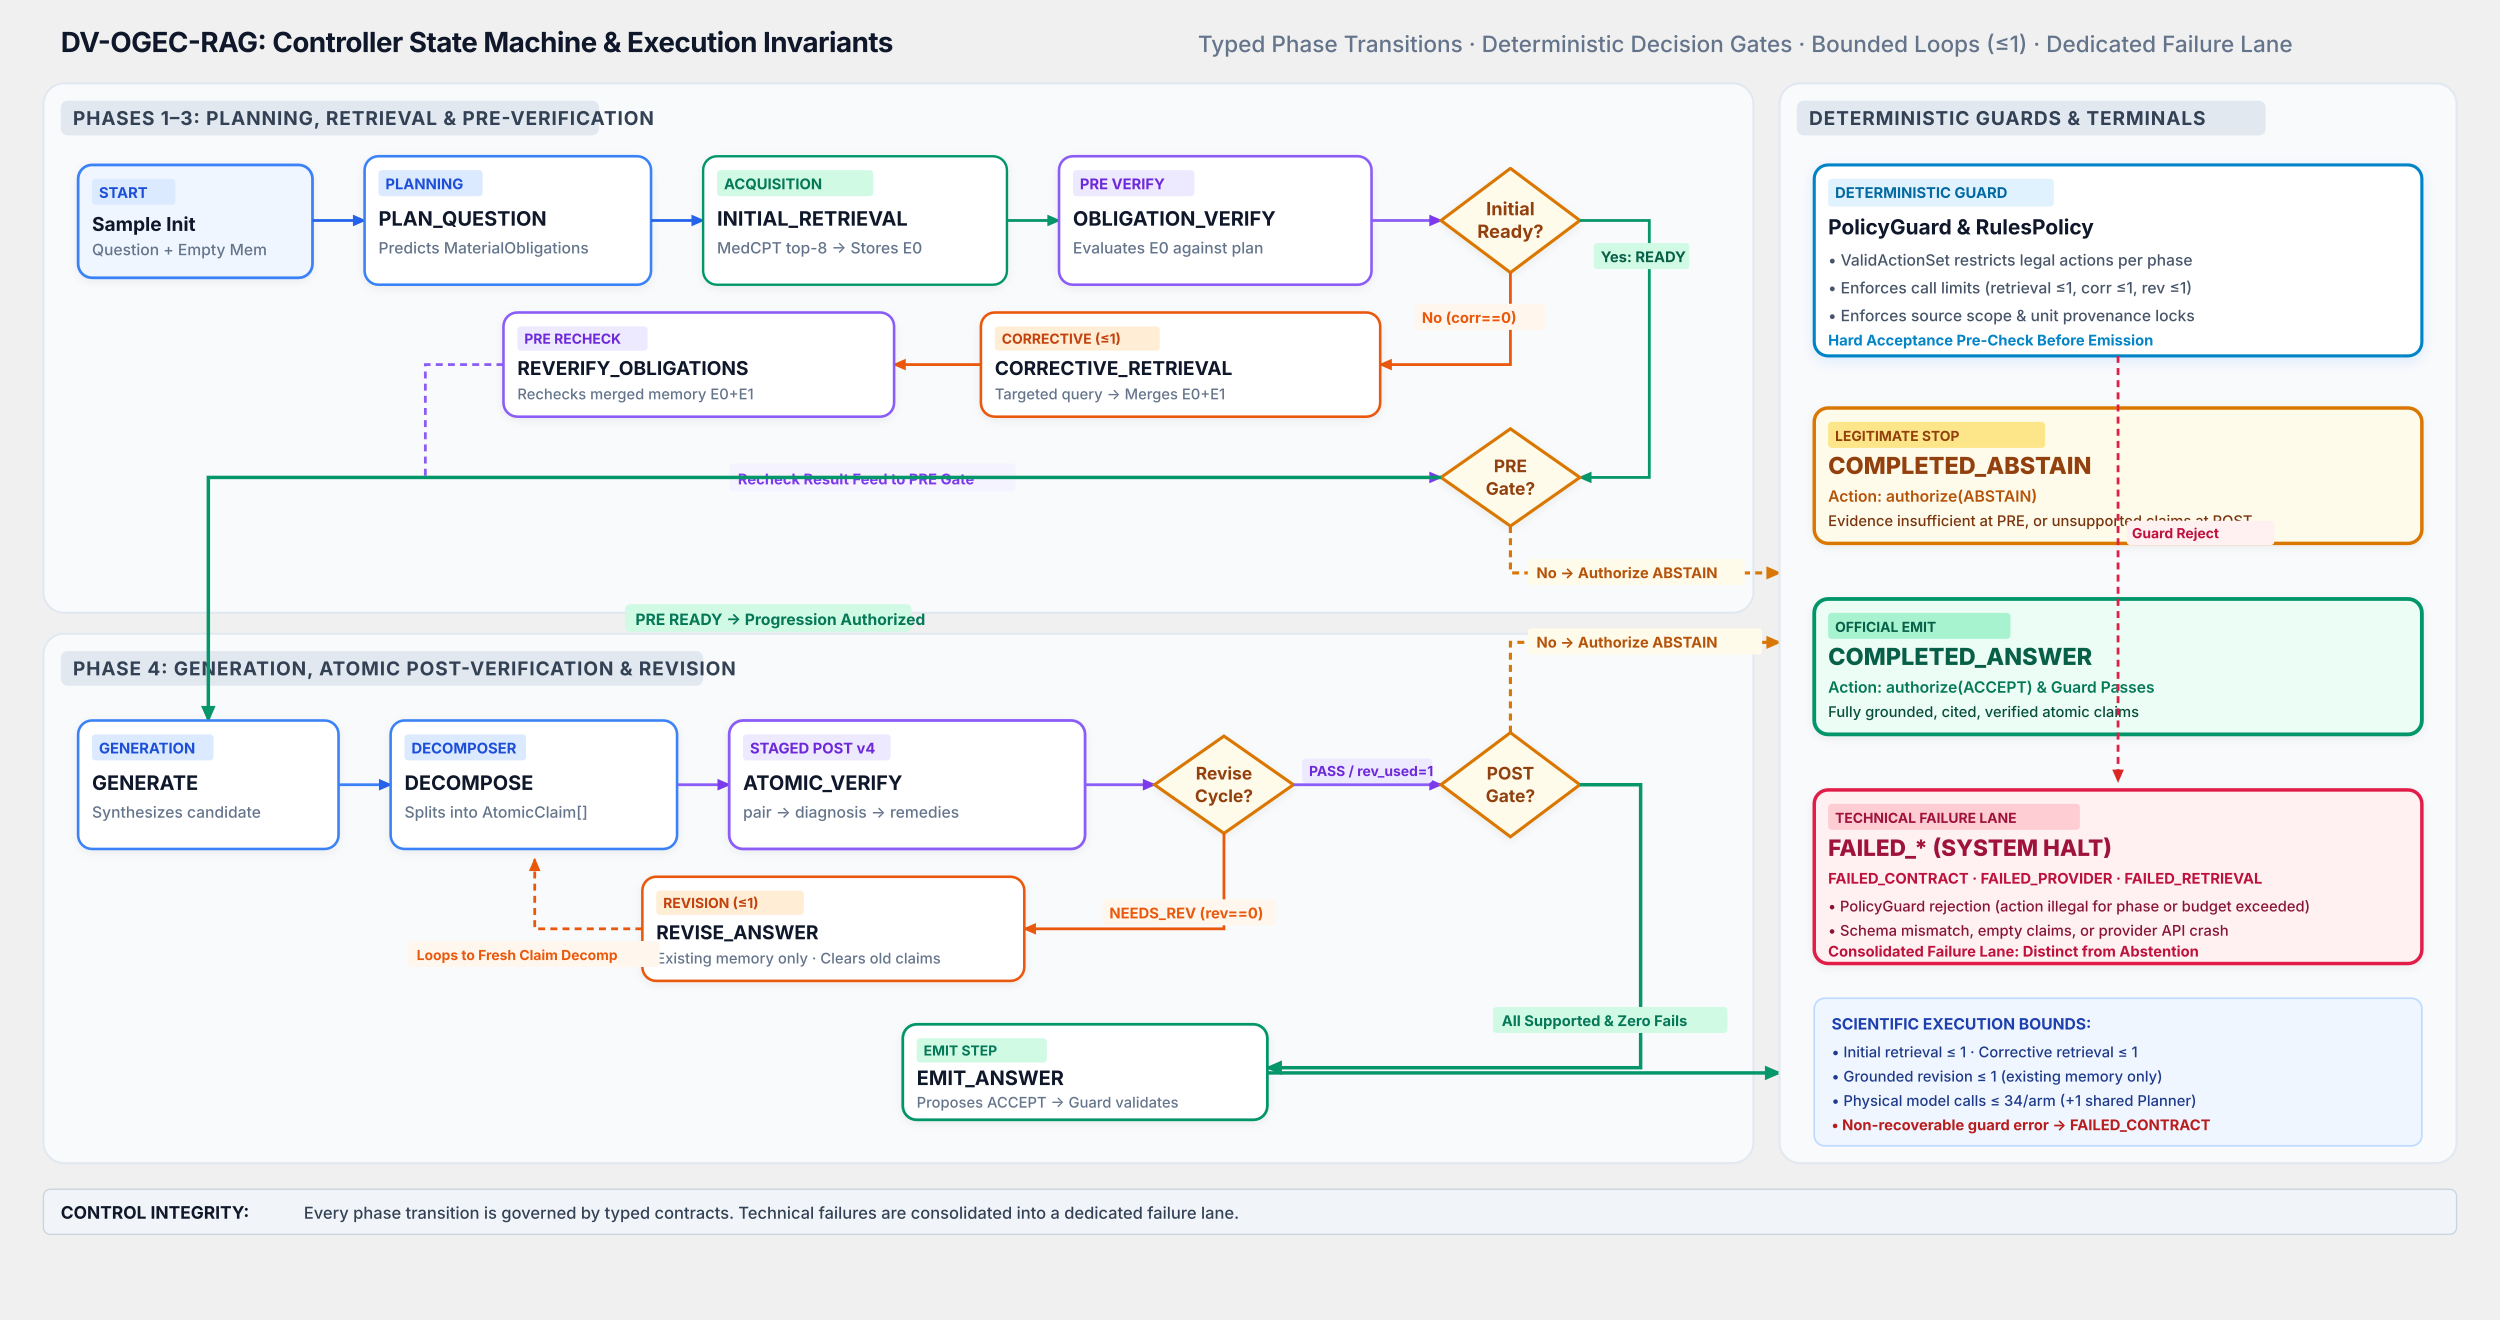
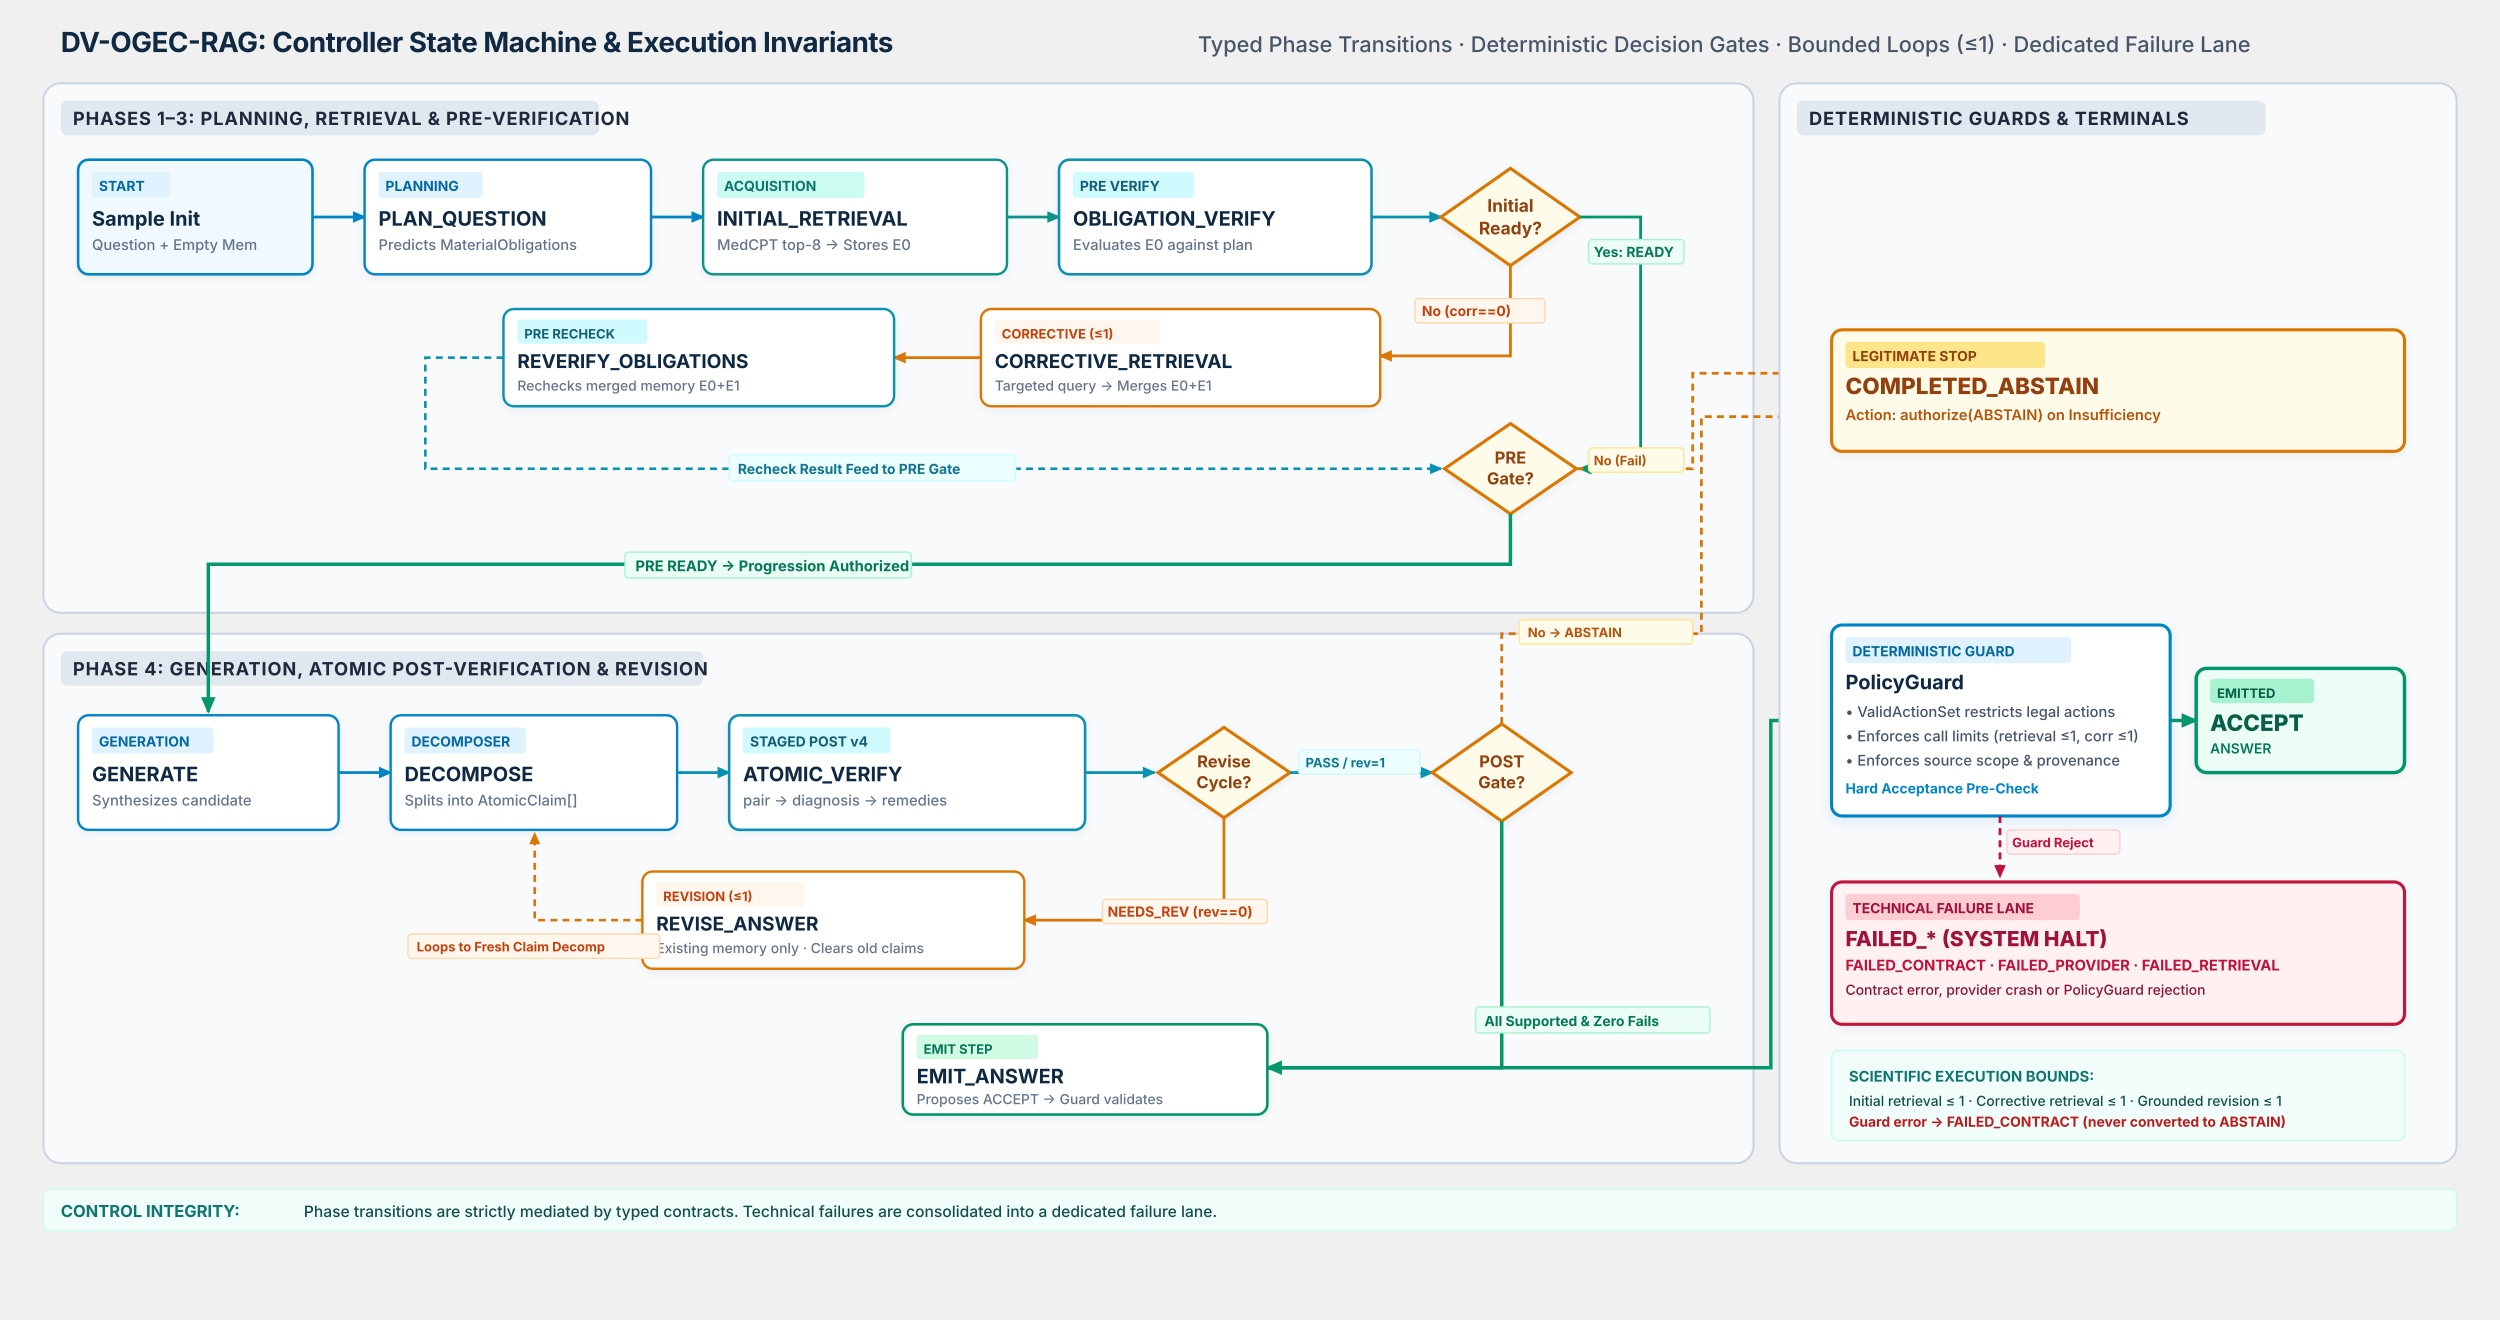
<svg xmlns="http://www.w3.org/2000/svg" viewBox="0 0 1440 760" width="100%" height="100%" style="background:#ffffff; font-family: 'Inter', -apple-system, BlinkMacSystemFont, 'Segoe UI', Roboto, Helvetica, Arial, sans-serif;">
  <defs>
-     <filter id="card-shadow" x="-4%" y="-4%" width="108%" height="112%" filterUnits="userSpaceOnUse">
-       <feDropShadow dx="0" dy="1.5" stdDeviation="2.5" flood-color="#0f172a" flood-opacity="0.06" />
+     <filter id="med-shadow" x="-4%" y="-4%" width="108%" height="112%" filterUnits="userSpaceOnUse">
+       <feDropShadow dx="0" dy="1.5" stdDeviation="2.5" flood-color="#0f2942" flood-opacity="0.06" />
    </filter>
    <filter id="active-shadow" x="-6%" y="-6%" width="112%" height="116%" filterUnits="userSpaceOnUse">
-       <feDropShadow dx="0" dy="2.5" stdDeviation="3.5" flood-color="#2563eb" flood-opacity="0.10" />
+       <feDropShadow dx="0" dy="2.5" stdDeviation="3.5" flood-color="#0284c7" flood-opacity="0.12" />
    </filter>
    <marker id="arrow-default" viewBox="0 0 10 10" refX="7" refY="5" markerWidth="6" markerHeight="6" orient="auto-start-reverse">
      <path d="M 0 1.5 L 8 5 L 0 8.5 z" fill="#475569" />
    </marker>
+     <marker id="arrow-teal" viewBox="0 0 10 10" refX="7" refY="5" markerWidth="6" markerHeight="6" orient="auto-start-reverse">
+       <path d="M 0 1.5 L 8 5 L 0 8.5 z" fill="#0d9488" />
+     </marker>
    <marker id="arrow-blue" viewBox="0 0 10 10" refX="7" refY="5" markerWidth="6" markerHeight="6" orient="auto-start-reverse">
-       <path d="M 0 1.5 L 8 5 L 0 8.5 z" fill="#2563eb" />
-     </marker>
-     <marker id="arrow-green" viewBox="0 0 10 10" refX="7" refY="5" markerWidth="6" markerHeight="6" orient="auto-start-reverse">
+       <path d="M 0 1.5 L 8 5 L 0 8.5 z" fill="#0284c7" />
+     </marker>
+     <marker id="arrow-cyan" viewBox="0 0 10 10" refX="7" refY="5" markerWidth="6" markerHeight="6" orient="auto-start-reverse">
+       <path d="M 0 1.5 L 8 5 L 0 8.5 z" fill="#0891b2" />
+     </marker>
+     <marker id="arrow-ochre" viewBox="0 0 10 10" refX="7" refY="5" markerWidth="6" markerHeight="6" orient="auto-start-reverse">
+       <path d="M 0 1.5 L 8 5 L 0 8.5 z" fill="#d97706" />
+     </marker>
+     <marker id="arrow-sage" viewBox="0 0 10 10" refX="7" refY="5" markerWidth="6" markerHeight="6" orient="auto-start-reverse">
      <path d="M 0 1.5 L 8 5 L 0 8.5 z" fill="#059669" />
    </marker>
-     <marker id="arrow-purple" viewBox="0 0 10 10" refX="7" refY="5" markerWidth="6" markerHeight="6" orient="auto-start-reverse">
-       <path d="M 0 1.5 L 8 5 L 0 8.5 z" fill="#7c3aed" />
-     </marker>
-     <marker id="arrow-orange" viewBox="0 0 10 10" refX="7" refY="5" markerWidth="6" markerHeight="6" orient="auto-start-reverse">
-       <path d="M 0 1.5 L 8 5 L 0 8.5 z" fill="#ea580c" />
-     </marker>
-     <marker id="arrow-amber" viewBox="0 0 10 10" refX="7" refY="5" markerWidth="6" markerHeight="6" orient="auto-start-reverse">
-       <path d="M 0 1.5 L 8 5 L 0 8.5 z" fill="#d97706" />
-     </marker>
-     <marker id="arrow-red" viewBox="0 0 10 10" refX="7" refY="5" markerWidth="6" markerHeight="6" orient="auto-start-reverse">
-       <path d="M 0 1.5 L 8 5 L 0 8.5 z" fill="#dc2626" />
+     <marker id="arrow-crimson" viewBox="0 0 10 10" refX="7" refY="5" markerWidth="6" markerHeight="6" orient="auto-start-reverse">
+       <path d="M 0 1.5 L 8 5 L 0 8.5 z" fill="#be123c" />
    </marker>
  </defs>
-   <text x="35" y="30" font-size="16" font-weight="700" fill="#0f172a" letter-spacing="-0.3">DV-OGEC-RAG: Controller State Machine &amp; Execution Invariants</text>
-   <text x="690" y="30" font-size="13" font-weight="500" fill="#64748b">Typed Phase Transitions · Deterministic Decision Gates · Bounded Loops (≤1) · Dedicated Failure Lane</text>
-   <rect x="25" y="48" width="985" height="305" rx="12" fill="#f8fafc" stroke="#e2e8f0" stroke-width="1.2" />
+   <text x="35" y="30" font-size="16" font-weight="700" fill="#0f2942" letter-spacing="-0.3">DV-OGEC-RAG: Controller State Machine &amp; Execution Invariants</text>
+   <text x="690" y="30" font-size="12.5" font-weight="500" fill="#475569">Typed Phase Transitions · Deterministic Decision Gates · Bounded Loops (≤1) · Dedicated Failure Lane</text>
+   <rect x="25" y="48" width="985" height="305" rx="10" fill="#f8fafc" stroke="#cbd5e1" stroke-width="1.2" />
  <rect x="35" y="58" width="310" height="20" rx="4" fill="#e2e8f0" />
-   <text x="42" y="72" font-size="11" font-weight="700" fill="#334155" letter-spacing="0.5">PHASES 1–3: PLANNING, RETRIEVAL &amp; PRE-VERIFICATION</text>
-   <g transform="translate(45, 95)">
-     <rect width="135" height="65" rx="8" fill="#eff6ff" stroke="#3b82f6" stroke-width="1.6" filter="url(#card-shadow)" />
-     <rect x="8" y="8" width="48" height="15" rx="2" fill="#dbeafe" />
-     <text x="12" y="19" font-size="8.5" font-weight="700" fill="#1d4ed8">START</text>
-     <text x="8" y="38" font-size="11" font-weight="700" fill="#0f172a">Sample Init</text>
-     <text x="8" y="52" font-size="9" font-weight="500" fill="#64748b">Question + Empty Mem</text>
-   </g>
-   <path d="M 180 127 L 210 127" fill="none" stroke="#2563eb" stroke-width="1.6" marker-end="url(#arrow-blue)" />
-   <g transform="translate(210, 90)">
-     <rect width="165" height="74" rx="8" fill="#ffffff" stroke="#3b82f6" stroke-width="1.5" filter="url(#card-shadow)" />
-     <rect x="8" y="8" width="60" height="15" rx="2" fill="#dbeafe" />
-     <text x="12" y="19" font-size="8.5" font-weight="700" fill="#1d4ed8">PLANNING</text>
-     <text x="8" y="40" font-size="11.5" font-weight="700" fill="#0f172a">PLAN_QUESTION</text>
-     <text x="8" y="56" font-size="9" font-weight="500" fill="#64748b">Predicts MaterialObligations</text>
-   </g>
-   <path d="M 375 127 L 405 127" fill="none" stroke="#2563eb" stroke-width="1.6" marker-end="url(#arrow-blue)" />
-   <g transform="translate(405, 90)">
-     <rect width="175" height="74" rx="8" fill="#ffffff" stroke="#059669" stroke-width="1.4" filter="url(#card-shadow)" />
-     <rect x="8" y="8" width="90" height="15" rx="2" fill="#d1fae5" />
-     <text x="12" y="19" font-size="8.5" font-weight="700" fill="#047857">ACQUISITION</text>
-     <text x="8" y="40" font-size="11.5" font-weight="700" fill="#0f172a">INITIAL_RETRIEVAL</text>
-     <text x="8" y="56" font-size="9" font-weight="500" fill="#64748b">MedCPT top-8 → Stores E0</text>
-   </g>
-   <path d="M 580 127 L 610 127" fill="none" stroke="#059669" stroke-width="1.6" marker-end="url(#arrow-green)" />
-   <g transform="translate(610, 90)">
-     <rect width="180" height="74" rx="8" fill="#ffffff" stroke="#8b5cf6" stroke-width="1.5" filter="url(#card-shadow)" />
-     <rect x="8" y="8" width="70" height="15" rx="2" fill="#ede9fe" />
-     <text x="12" y="19" font-size="8.5" font-weight="700" fill="#6d28d9">PRE VERIFY</text>
-     <text x="8" y="40" font-size="11.5" font-weight="700" fill="#0f172a">OBLIGATION_VERIFY</text>
-     <text x="8" y="56" font-size="9" font-weight="500" fill="#64748b">Evaluates E0 against plan</text>
-   </g>
-   <path d="M 790 127 L 830 127" fill="none" stroke="#8b5cf6" stroke-width="1.6" marker-end="url(#arrow-purple)" />
-   <g transform="translate(870, 127)">
-     <polygon points="0,-30 40,0 0,30 -40,0" fill="#fffbeb" stroke="#d97706" stroke-width="1.8" filter="url(#card-shadow)" />
-     <text x="0" y="-3" font-size="10.5" font-weight="700" fill="#92400e" text-anchor="middle">Initial</text>
-     <text x="0" y="10" font-size="10.5" font-weight="700" fill="#92400e" text-anchor="middle">Ready?</text>
-   </g>
-   <path d="M 870 157 L 870 210 L 795 210" fill="none" stroke="#ea580c" stroke-width="1.6" marker-end="url(#arrow-orange)" />
-   <rect x="815" y="175" width="75" height="15" rx="2" fill="#fff7ed" />
-   <text x="819" y="186" font-size="8.5" font-weight="700" fill="#ea580c">No (corr==0)</text>
-   <g transform="translate(565, 180)">
-     <rect width="230" height="60" rx="8" fill="#ffffff" stroke="#ea580c" stroke-width="1.5" filter="url(#card-shadow)" />
-     <rect x="8" y="8" width="95" height="14" rx="2" fill="#ffedd5" />
-     <text x="12" y="18" font-size="8" font-weight="700" fill="#c2410c">CORRECTIVE (≤1)</text>
-     <text x="8" y="36" font-size="11" font-weight="700" fill="#0f172a">CORRECTIVE_RETRIEVAL</text>
-     <text x="8" y="50" font-size="8.5" font-weight="500" fill="#64748b">Targeted query → Merges E0+E1</text>
-   </g>
-   <path d="M 565 210 L 515 210" fill="none" stroke="#ea580c" stroke-width="1.6" marker-end="url(#arrow-orange)" />
-   <g transform="translate(290, 180)">
-     <rect width="225" height="60" rx="8" fill="#ffffff" stroke="#8b5cf6" stroke-width="1.5" filter="url(#card-shadow)" />
-     <rect x="8" y="8" width="75" height="14" rx="2" fill="#ede9fe" />
-     <text x="12" y="18" font-size="8" font-weight="700" fill="#6d28d9">PRE RECHECK</text>
-     <text x="8" y="36" font-size="11" font-weight="700" fill="#0f172a">REVERIFY_OBLIGATIONS</text>
-     <text x="8" y="50" font-size="8.5" font-weight="500" fill="#64748b">Rechecks merged memory E0+E1</text>
-   </g>
-   <path d="M 290 210 L 245 210 L 245 275 L 830 275" fill="none" stroke="#8b5cf6" stroke-width="1.6" stroke-dasharray="4,3" marker-end="url(#arrow-purple)" />
-   <rect x="420" y="267" width="165" height="16" rx="2" fill="#f5f3ff" />
-   <text x="425" y="279" font-size="8.5" font-weight="700" fill="#7c3aed">Recheck Result Feed to PRE Gate</text>
-   <path d="M 910 127 L 950 127 L 950 275 L 910 275" fill="none" stroke="#059669" stroke-width="1.6" marker-end="url(#arrow-green)" />
-   <rect x="918" y="140" width="55" height="15" rx="2" fill="#d1fae5" />
-   <text x="922" y="151" font-size="8.5" font-weight="700" fill="#065f46">Yes: READY</text>
-   <g transform="translate(870, 275)">
-     <polygon points="0,-28 40,0 0,28 -40,0" fill="#fffbeb" stroke="#d97706" stroke-width="1.8" filter="url(#card-shadow)" />
-     <text x="0" y="-3" font-size="10" font-weight="700" fill="#92400e" text-anchor="middle">PRE</text>
-     <text x="0" y="10" font-size="10" font-weight="700" fill="#92400e" text-anchor="middle">Gate?</text>
-   </g>
-   <path d="M 870 303 L 870 330 L 1025 330" fill="none" stroke="#d97706" stroke-width="1.8" stroke-dasharray="4,3" marker-end="url(#arrow-amber)" />
-   <rect x="880" y="322" width="125" height="15" rx="2" fill="#fffbeb" />
-   <text x="885" y="333" font-size="8.5" font-weight="700" fill="#b45309">No → Authorize ABSTAIN</text>
-   <rect x="25" y="365" width="985" height="305" rx="12" fill="#f8fafc" stroke="#e2e8f0" stroke-width="1.2" />
+   <text x="42" y="72" font-size="10.5" font-weight="700" fill="#1e293b" letter-spacing="0.5">PHASES 1–3: PLANNING, RETRIEVAL &amp; PRE-VERIFICATION</text>
+   <g transform="translate(45, 92)">
+     <rect width="135" height="66" rx="6" fill="#f0f9ff" stroke="#0284c7" stroke-width="1.5" filter="url(#med-shadow)" />
+     <rect x="8" y="7" width="45" height="15" rx="2" fill="#e0f2fe" />
+     <text x="12" y="18" font-size="8" font-weight="700" fill="#0369a1">START</text>
+     <text x="8" y="38" font-size="11.5" font-weight="700" fill="#0f2942">Sample Init</text>
+     <text x="8" y="52" font-size="8.5" font-weight="500" fill="#64748b">Question + Empty Mem</text>
+   </g>
+   <path d="M 180 125 L 210 125" fill="none" stroke="#0284c7" stroke-width="1.6" marker-end="url(#arrow-blue)" />
+   <g transform="translate(210, 92)">
+     <rect width="165" height="66" rx="6" fill="#ffffff" stroke="#0284c7" stroke-width="1.4" filter="url(#med-shadow)" />
+     <rect x="8" y="7" width="60" height="15" rx="2" fill="#e0f2fe" />
+     <text x="12" y="18" font-size="8" font-weight="700" fill="#0369a1">PLANNING</text>
+     <text x="8" y="38" font-size="11.5" font-weight="700" fill="#0f2942">PLAN_QUESTION</text>
+     <text x="8" y="52" font-size="8.5" font-weight="500" fill="#64748b">Predicts MaterialObligations</text>
+   </g>
+   <path d="M 375 125 L 405 125" fill="none" stroke="#0284c7" stroke-width="1.6" marker-end="url(#arrow-blue)" />
+   <g transform="translate(405, 92)">
+     <rect width="175" height="66" rx="6" fill="#ffffff" stroke="#0d9488" stroke-width="1.4" filter="url(#med-shadow)" />
+     <rect x="8" y="7" width="85" height="15" rx="2" fill="#ccfbf1" />
+     <text x="12" y="18" font-size="8" font-weight="700" fill="#0f766e">ACQUISITION</text>
+     <text x="8" y="38" font-size="11.5" font-weight="700" fill="#0f2942">INITIAL_RETRIEVAL</text>
+     <text x="8" y="52" font-size="8.5" font-weight="500" fill="#64748b">MedCPT top-8 → Stores E0</text>
+   </g>
+   <path d="M 580 125 L 610 125" fill="none" stroke="#0d9488" stroke-width="1.6" marker-end="url(#arrow-teal)" />
+   <g transform="translate(610, 92)">
+     <rect width="180" height="66" rx="6" fill="#ffffff" stroke="#0891b2" stroke-width="1.5" filter="url(#med-shadow)" />
+     <rect x="8" y="7" width="70" height="15" rx="2" fill="#cffafe" />
+     <text x="12" y="18" font-size="8" font-weight="700" fill="#155e75">PRE VERIFY</text>
+     <text x="8" y="38" font-size="11.5" font-weight="700" fill="#0f2942">OBLIGATION_VERIFY</text>
+     <text x="8" y="52" font-size="8.5" font-weight="500" fill="#64748b">Evaluates E0 against plan</text>
+   </g>
+   <path d="M 790 125 L 830 125" fill="none" stroke="#0891b2" stroke-width="1.6" marker-end="url(#arrow-cyan)" />
+   <g transform="translate(870, 125)">
+     <polygon points="0,-28 40,0 0,28 -40,0" fill="#fffbeb" stroke="#d97706" stroke-width="1.8" filter="url(#med-shadow)" />
+     <text x="0" y="-3" font-size="10" font-weight="700" fill="#92400e" text-anchor="middle">Initial</text>
+     <text x="0" y="10" font-size="10" font-weight="700" fill="#92400e" text-anchor="middle">Ready?</text>
+   </g>
+   <path d="M 870 153 L 870 205 L 795 205" fill="none" stroke="#d97706" stroke-width="1.6" marker-end="url(#arrow-ochre)" />
+   <rect x="815" y="172" width="75" height="14" rx="2" fill="#fff7ed" stroke="#fed7aa" stroke-width="0.8" />
+   <text x="819" y="182" font-size="8" font-weight="700" fill="#c2410c">No (corr==0)</text>
+   <g transform="translate(565, 178)">
+     <rect width="230" height="56" rx="6" fill="#ffffff" stroke="#d97706" stroke-width="1.4" filter="url(#med-shadow)" />
+     <rect x="8" y="6" width="95" height="14" rx="2" fill="#fff7ed" />
+     <text x="12" y="17" font-size="7.5" font-weight="700" fill="#c2410c">CORRECTIVE (≤1)</text>
+     <text x="8" y="34" font-size="11" font-weight="700" fill="#0f2942">CORRECTIVE_RETRIEVAL</text>
+     <text x="8" y="47" font-size="8" font-weight="500" fill="#64748b">Targeted query → Merges E0+E1</text>
+   </g>
+   <path d="M 565 206 L 515 206" fill="none" stroke="#d97706" stroke-width="1.6" marker-end="url(#arrow-ochre)" />
+   <g transform="translate(290, 178)">
+     <rect width="225" height="56" rx="6" fill="#ffffff" stroke="#0891b2" stroke-width="1.4" filter="url(#med-shadow)" />
+     <rect x="8" y="6" width="75" height="14" rx="2" fill="#cffafe" />
+     <text x="12" y="17" font-size="7.5" font-weight="700" fill="#155e75">PRE RECHECK</text>
+     <text x="8" y="34" font-size="11" font-weight="700" fill="#0f2942">REVERIFY_OBLIGATIONS</text>
+     <text x="8" y="47" font-size="8" font-weight="500" fill="#64748b">Rechecks merged memory E0+E1</text>
+   </g>
+   <path d="M 290 206 L 245 206 L 245 270 L 830 270" fill="none" stroke="#0891b2" stroke-width="1.5" stroke-dasharray="4,3" marker-end="url(#arrow-cyan)" />
+   <rect x="420" y="262" width="165" height="15" rx="2" fill="#ecfeff" stroke="#cffafe" stroke-width="0.8" />
+   <text x="425" y="273" font-size="8" font-weight="700" fill="#0e7490">Recheck Result Feed to PRE Gate</text>
+   <path d="M 910 125 L 945 125 L 945 270 L 910 270" fill="none" stroke="#059669" stroke-width="1.6" marker-end="url(#arrow-sage)" />
+   <rect x="915" y="138" width="55" height="14" rx="2" fill="#ecfdf5" stroke="#a7f3d0" stroke-width="0.8" />
+   <text x="918" y="148" font-size="8" font-weight="700" fill="#047857">Yes: READY</text>
+   <g transform="translate(870, 270)">
+     <polygon points="0,-26 38,0 0,26 -38,0" fill="#fffbeb" stroke="#d97706" stroke-width="1.8" filter="url(#med-shadow)" />
+     <text x="0" y="-3" font-size="9.5" font-weight="700" fill="#92400e" text-anchor="middle">PRE</text>
+     <text x="0" y="9" font-size="9.5" font-weight="700" fill="#92400e" text-anchor="middle">Gate?</text>
+   </g>
+   <path d="M 908 270 L 975 270 L 975 215 L 1055 215" fill="none" stroke="#d97706" stroke-width="1.6" stroke-dasharray="4,3" marker-end="url(#arrow-ochre)" />
+   <rect x="915" y="258" width="55" height="14" rx="2" fill="#fffbeb" stroke="#fde68a" stroke-width="0.8" />
+   <text x="918" y="268" font-size="7.5" font-weight="700" fill="#b45309">No (Fail)</text>
+   <rect x="25" y="365" width="985" height="305" rx="10" fill="#f8fafc" stroke="#cbd5e1" stroke-width="1.2" />
  <rect x="35" y="375" width="370" height="20" rx="4" fill="#e2e8f0" />
-   <text x="42" y="389" font-size="11" font-weight="700" fill="#334155" letter-spacing="0.5">PHASE 4: GENERATION, ATOMIC POST-VERIFICATION &amp; REVISION</text>
-   <path d="M 830 275 L 120 275 L 120 415" fill="none" stroke="#059669" stroke-width="2" marker-end="url(#arrow-green)" />
-   <rect x="360" y="348" width="165" height="16" rx="3" fill="#d1fae5" />
-   <text x="366" y="360" font-size="9" font-weight="700" fill="#047857">PRE READY → Progression Authorized</text>
-   <g transform="translate(45, 415)">
-     <rect width="150" height="74" rx="8" fill="#ffffff" stroke="#3b82f6" stroke-width="1.5" filter="url(#card-shadow)" />
-     <rect x="8" y="8" width="70" height="15" rx="2" fill="#dbeafe" />
-     <text x="12" y="19" font-size="8.5" font-weight="700" fill="#1d4ed8">GENERATION</text>
-     <text x="8" y="40" font-size="11.5" font-weight="700" fill="#0f172a">GENERATE</text>
-     <text x="8" y="56" font-size="9" font-weight="500" fill="#64748b">Synthesizes candidate</text>
-   </g>
-   <path d="M 195 452 L 225 452" fill="none" stroke="#3b82f6" stroke-width="1.6" marker-end="url(#arrow-blue)" />
-   <g transform="translate(225, 415)">
-     <rect width="165" height="74" rx="8" fill="#ffffff" stroke="#3b82f6" stroke-width="1.5" filter="url(#card-shadow)" />
-     <rect x="8" y="8" width="70" height="15" rx="2" fill="#dbeafe" />
-     <text x="12" y="19" font-size="8.5" font-weight="700" fill="#1d4ed8">DECOMPOSER</text>
-     <text x="8" y="40" font-size="11.5" font-weight="700" fill="#0f172a">DECOMPOSE</text>
-     <text x="8" y="56" font-size="9" font-weight="500" fill="#64748b">Splits into AtomicClaim[]</text>
-   </g>
-   <path d="M 390 452 L 420 452" fill="none" stroke="#8b5cf6" stroke-width="1.6" marker-end="url(#arrow-purple)" />
-   <g transform="translate(420, 415)">
-     <rect width="205" height="74" rx="8" fill="#ffffff" stroke="#8b5cf6" stroke-width="1.6" filter="url(#card-shadow)" />
-     <rect x="8" y="8" width="85" height="15" rx="2" fill="#ede9fe" />
-     <text x="12" y="19" font-size="8.5" font-weight="700" fill="#6d28d9">STAGED POST v4</text>
-     <text x="8" y="40" font-size="11.5" font-weight="700" fill="#0f172a">ATOMIC_VERIFY</text>
-     <text x="8" y="56" font-size="9" font-weight="500" fill="#64748b">pair → diagnosis → remedies</text>
-   </g>
-   <path d="M 625 452 L 665 452" fill="none" stroke="#8b5cf6" stroke-width="1.6" marker-end="url(#arrow-purple)" />
-   <g transform="translate(705, 452)">
-     <polygon points="0,-28 40,0 0,28 -40,0" fill="#fffbeb" stroke="#d97706" stroke-width="1.8" filter="url(#card-shadow)" />
-     <text x="0" y="-3" font-size="10" font-weight="700" fill="#92400e" text-anchor="middle">Revise</text>
-     <text x="0" y="10" font-size="10" font-weight="700" fill="#92400e" text-anchor="middle">Cycle?</text>
-   </g>
-   <path d="M 705 480 L 705 535 L 590 535" fill="none" stroke="#ea580c" stroke-width="1.6" marker-end="url(#arrow-orange)" />
-   <rect x="635" y="518" width="100" height="15" rx="2" fill="#fff7ed" />
-   <text x="639" y="529" font-size="8.5" font-weight="700" fill="#ea580c">NEEDS_REV (rev==0)</text>
-   <g transform="translate(370, 505)">
-     <rect width="220" height="60" rx="8" fill="#ffffff" stroke="#ea580c" stroke-width="1.5" filter="url(#card-shadow)" />
-     <rect x="8" y="8" width="85" height="14" rx="2" fill="#ffedd5" />
-     <text x="12" y="18" font-size="8" font-weight="700" fill="#c2410c">REVISION (≤1)</text>
-     <text x="8" y="36" font-size="11" font-weight="700" fill="#0f172a">REVISE_ANSWER</text>
-     <text x="8" y="50" font-size="8.5" font-weight="500" fill="#64748b">Existing memory only · Clears old claims</text>
-   </g>
-   <path d="M 370 535 L 308 535 L 308 495" fill="none" stroke="#ea580c" stroke-width="1.6" stroke-dasharray="4,3" marker-end="url(#arrow-orange)" />
-   <rect x="235" y="542" width="145" height="15" rx="2" fill="#fff7ed" />
-   <text x="240" y="553" font-size="8" font-weight="700" fill="#ea580c">Loops to Fresh Claim Decomp</text>
-   <path d="M 745 452 L 830 452" fill="none" stroke="#8b5cf6" stroke-width="1.6" marker-end="url(#arrow-purple)" />
-   <rect x="750" y="437" width="75" height="14" rx="2" fill="#ede9fe" />
-   <text x="754" y="447" font-size="8" font-weight="700" fill="#6d28d9">PASS / rev_used=1</text>
-   <g transform="translate(870, 452)">
-     <polygon points="0,-30 40,0 0,30 -40,0" fill="#fffbeb" stroke="#d97706" stroke-width="1.8" filter="url(#card-shadow)" />
-     <text x="0" y="-3" font-size="10" font-weight="700" fill="#92400e" text-anchor="middle">POST</text>
-     <text x="0" y="10" font-size="10" font-weight="700" fill="#92400e" text-anchor="middle">Gate?</text>
-   </g>
-   <path d="M 870 422 L 870 370 L 1025 370" fill="none" stroke="#d97706" stroke-width="1.8" stroke-dasharray="4,3" marker-end="url(#arrow-amber)" />
-   <rect x="880" y="362" width="135" height="15" rx="2" fill="#fffbeb" />
-   <text x="885" y="373" font-size="8.5" font-weight="700" fill="#b45309">No → Authorize ABSTAIN</text>
-   <path d="M 910 452 L 945 452 L 945 615 L 730 615" fill="none" stroke="#059669" stroke-width="2" marker-end="url(#arrow-green)" />
-   <rect x="860" y="580" width="135" height="15" rx="2" fill="#d1fae5" />
-   <text x="865" y="591" font-size="8.5" font-weight="700" fill="#047857">All Supported &amp; Zero Fails</text>
+   <text x="42" y="389" font-size="10.5" font-weight="700" fill="#1e293b" letter-spacing="0.5">PHASE 4: GENERATION, ATOMIC POST-VERIFICATION &amp; REVISION</text>
+   <path d="M 870 296 L 870 325 L 120 325 L 120 410" fill="none" stroke="#059669" stroke-width="2" marker-end="url(#arrow-sage)" />
+   <rect x="360" y="318" width="165" height="15" rx="2" fill="#ecfdf5" stroke="#a7f3d0" stroke-width="0.8" />
+   <text x="366" y="329" font-size="8.5" font-weight="700" fill="#047857">PRE READY → Progression Authorized</text>
+   <g transform="translate(45, 412)">
+     <rect width="150" height="66" rx="6" fill="#ffffff" stroke="#0284c7" stroke-width="1.4" filter="url(#med-shadow)" />
+     <rect x="8" y="7" width="70" height="15" rx="2" fill="#e0f2fe" />
+     <text x="12" y="18" font-size="8" font-weight="700" fill="#0369a1">GENERATION</text>
+     <text x="8" y="38" font-size="11.5" font-weight="700" fill="#0f2942">GENERATE</text>
+     <text x="8" y="52" font-size="8.5" font-weight="500" fill="#64748b">Synthesizes candidate</text>
+   </g>
+   <path d="M 195 445 L 225 445" fill="none" stroke="#0284c7" stroke-width="1.6" marker-end="url(#arrow-blue)" />
+   <g transform="translate(225, 412)">
+     <rect width="165" height="66" rx="6" fill="#ffffff" stroke="#0284c7" stroke-width="1.4" filter="url(#med-shadow)" />
+     <rect x="8" y="7" width="70" height="15" rx="2" fill="#e0f2fe" />
+     <text x="12" y="18" font-size="8" font-weight="700" fill="#0369a1">DECOMPOSER</text>
+     <text x="8" y="38" font-size="11.5" font-weight="700" fill="#0f2942">DECOMPOSE</text>
+     <text x="8" y="52" font-size="8.5" font-weight="500" fill="#64748b">Splits into AtomicClaim[]</text>
+   </g>
+   <path d="M 390 445 L 420 445" fill="none" stroke="#0891b2" stroke-width="1.6" marker-end="url(#arrow-cyan)" />
+   <g transform="translate(420, 412)">
+     <rect width="205" height="66" rx="6" fill="#ffffff" stroke="#0891b2" stroke-width="1.5" filter="url(#med-shadow)" />
+     <rect x="8" y="7" width="85" height="15" rx="2" fill="#cffafe" />
+     <text x="12" y="18" font-size="8" font-weight="700" fill="#155e75">STAGED POST v4</text>
+     <text x="8" y="38" font-size="11.5" font-weight="700" fill="#0f2942">ATOMIC_VERIFY</text>
+     <text x="8" y="52" font-size="8.5" font-weight="500" fill="#64748b">pair → diagnosis → remedies</text>
+   </g>
+   <path d="M 625 445 L 665 445" fill="none" stroke="#0891b2" stroke-width="1.6" marker-end="url(#arrow-cyan)" />
+   <g transform="translate(705, 445)">
+     <polygon points="0,-26 38,0 0,26 -38,0" fill="#fffbeb" stroke="#d97706" stroke-width="1.8" filter="url(#med-shadow)" />
+     <text x="0" y="-3" font-size="9.5" font-weight="700" fill="#92400e" text-anchor="middle">Revise</text>
+     <text x="0" y="9" font-size="9.5" font-weight="700" fill="#92400e" text-anchor="middle">Cycle?</text>
+   </g>
+   <path d="M 705 471 L 705 530 L 590 530" fill="none" stroke="#d97706" stroke-width="1.6" marker-end="url(#arrow-ochre)" />
+   <rect x="635" y="518" width="95" height="14" rx="2" fill="#fff7ed" stroke="#fed7aa" stroke-width="0.8" />
+   <text x="638" y="528" font-size="8" font-weight="700" fill="#c2410c">NEEDS_REV (rev==0)</text>
+   <g transform="translate(370, 502)">
+     <rect width="220" height="56" rx="6" fill="#ffffff" stroke="#d97706" stroke-width="1.4" filter="url(#med-shadow)" />
+     <rect x="8" y="6" width="85" height="14" rx="2" fill="#fff7ed" />
+     <text x="12" y="17" font-size="7.5" font-weight="700" fill="#c2410c">REVISION (≤1)</text>
+     <text x="8" y="34" font-size="11" font-weight="700" fill="#0f2942">REVISE_ANSWER</text>
+     <text x="8" y="47" font-size="8" font-weight="500" fill="#64748b">Existing memory only · Clears old claims</text>
+   </g>
+   <path d="M 370 530 L 308 530 L 308 480" fill="none" stroke="#d97706" stroke-width="1.5" stroke-dasharray="4,3" marker-end="url(#arrow-ochre)" />
+   <rect x="235" y="538" width="145" height="14" rx="2" fill="#fff7ed" stroke="#fed7aa" stroke-width="0.8" />
+   <text x="240" y="548" font-size="7.5" font-weight="700" fill="#c2410c">Loops to Fresh Claim Decomp</text>
+   <path d="M 743 445 L 825 445" fill="none" stroke="#0891b2" stroke-width="1.6" marker-end="url(#arrow-cyan)" />
+   <rect x="748" y="432" width="70" height="14" rx="2" fill="#ecfeff" stroke="#cffafe" stroke-width="0.8" />
+   <text x="752" y="442" font-size="7.5" font-weight="700" fill="#0e7490">PASS / rev=1</text>
+   <g transform="translate(865, 445)">
+     <polygon points="0,-28 40,0 0,28 -40,0" fill="#fffbeb" stroke="#d97706" stroke-width="1.8" filter="url(#med-shadow)" />
+     <text x="0" y="-3" font-size="9.5" font-weight="700" fill="#92400e" text-anchor="middle">POST</text>
+     <text x="0" y="9" font-size="9.5" font-weight="700" fill="#92400e" text-anchor="middle">Gate?</text>
+   </g>
+   <path d="M 865 417 L 865 365 L 980 365 L 980 240 L 1055 240" fill="none" stroke="#d97706" stroke-width="1.6" stroke-dasharray="4,3" marker-end="url(#arrow-ochre)" />
+   <rect x="875" y="357" width="100" height="14" rx="2" fill="#fffbeb" stroke="#fde68a" stroke-width="0.8" />
+   <text x="880" y="367" font-size="7.5" font-weight="700" fill="#b45309">No → ABSTAIN</text>
+   <path d="M 865 473 L 865 615 L 730 615" fill="none" stroke="#059669" stroke-width="2" marker-end="url(#arrow-sage)" />
+   <rect x="850" y="580" width="135" height="15" rx="2" fill="#ecfdf5" stroke="#a7f3d0" stroke-width="0.8" />
+   <text x="855" y="591" font-size="8" font-weight="700" fill="#047857">All Supported &amp; Zero Fails</text>
  <g transform="translate(520, 590)">
-     <rect width="210" height="55" rx="8" fill="#ffffff" stroke="#059669" stroke-width="1.6" filter="url(#card-shadow)" />
-     <rect x="8" y="8" width="75" height="14" rx="2" fill="#d1fae5" />
-     <text x="12" y="18" font-size="8" font-weight="700" fill="#047857">EMIT STEP</text>
-     <text x="8" y="35" font-size="11.5" font-weight="700" fill="#0f172a">EMIT_ANSWER</text>
-     <text x="8" y="48" font-size="8.5" font-weight="500" fill="#64748b">Proposes ACCEPT → Guard validates</text>
-   </g>
-   <path d="M 730 618 L 1025 618" fill="none" stroke="#059669" stroke-width="2" marker-end="url(#arrow-green)" />
-   <rect x="1025" y="48" width="390" height="622" rx="12" fill="#f8fafc" stroke="#e2e8f0" stroke-width="1.2" />
+     <rect width="210" height="52" rx="6" fill="#ffffff" stroke="#059669" stroke-width="1.5" filter="url(#med-shadow)" />
+     <rect x="8" y="6" width="70" height="14" rx="2" fill="#d1fae5" />
+     <text x="12" y="17" font-size="7.5" font-weight="700" fill="#047857">EMIT STEP</text>
+     <text x="8" y="34" font-size="11.5" font-weight="700" fill="#0f2942">EMIT_ANSWER</text>
+     <text x="8" y="46" font-size="8" font-weight="500" fill="#64748b">Proposes ACCEPT → Guard validates</text>
+   </g>
+   <path d="M 730 615 L 1020 615 L 1020 415 L 1055 415" fill="none" stroke="#059669" stroke-width="2" marker-end="url(#arrow-sage)" />
+   <rect x="1025" y="48" width="390" height="622" rx="10" fill="#f8fafc" stroke="#cbd5e1" stroke-width="1.2" />
  <rect x="1035" y="58" width="270" height="20" rx="4" fill="#e2e8f0" />
-   <text x="1042" y="72" font-size="11" font-weight="700" fill="#334155" letter-spacing="0.5">DETERMINISTIC GUARDS &amp; TERMINALS</text>
-   <g transform="translate(1045, 95)">
-     <rect width="350" height="110" rx="8" fill="#ffffff" stroke="#0284c7" stroke-width="1.8" filter="url(#active-shadow)" />
-     <rect x="8" y="8" width="130" height="16" rx="2" fill="#e0f2fe" />
-     <text x="12" y="19" font-size="8.5" font-weight="700" fill="#0369a1">DETERMINISTIC GUARD</text>
-     <text x="8" y="40" font-size="12" font-weight="700" fill="#0f172a">PolicyGuard &amp; RulesPolicy</text>
-     <text x="8" y="58" font-size="9" font-weight="500" fill="#475569">• ValidActionSet restricts legal actions per phase</text>
-     <text x="8" y="74" font-size="9" font-weight="500" fill="#475569">• Enforces call limits (retrieval ≤1, corr ≤1, rev ≤1)</text>
-     <text x="8" y="90" font-size="9" font-weight="500" fill="#475569">• Enforces source scope &amp; unit provenance locks</text>
-     <text x="8" y="104" font-size="8.5" font-weight="700" fill="#0284c7">Hard Acceptance Pre-Check Before Emission</text>
-   </g>
-   <g transform="translate(1045, 235)">
-     <rect width="350" height="78" rx="8" fill="#fffbeb" stroke="#d97706" stroke-width="2" filter="url(#card-shadow)" />
-     <rect x="8" y="8" width="125" height="15" rx="2" fill="#fde68a" />
-     <text x="12" y="19" font-size="8" font-weight="700" fill="#92400e">LEGITIMATE STOP</text>
-     <text x="8" y="38" font-size="13.5" font-weight="800" fill="#92400e">COMPLETED_ABSTAIN</text>
-     <text x="8" y="54" font-size="9" font-weight="600" fill="#b45309">Action: authorize(ABSTAIN)</text>
-     <text x="8" y="68" font-size="8.5" font-weight="500" fill="#78350f">Evidence insufficient at PRE, or unsupported claims at POST</text>
-   </g>
-   <g transform="translate(1045, 345)">
-     <rect width="350" height="78" rx="8" fill="#ecfdf5" stroke="#059669" stroke-width="2.2" filter="url(#card-shadow)" />
-     <rect x="8" y="8" width="105" height="15" rx="2" fill="#a7f3d0" />
-     <text x="12" y="19" font-size="8" font-weight="700" fill="#065f46">OFFICIAL EMIT</text>
-     <text x="8" y="38" font-size="13.5" font-weight="800" fill="#065f46">COMPLETED_ANSWER</text>
-     <text x="8" y="54" font-size="9" font-weight="600" fill="#047857">Action: authorize(ACCEPT) &amp; Guard Passes</text>
-     <text x="8" y="68" font-size="8.5" font-weight="500" fill="#064e3b">Fully grounded, cited, verified atomic claims</text>
-   </g>
-   <g transform="translate(1045, 455)">
-     <rect width="350" height="100" rx="8" fill="#fff1f2" stroke="#e11d48" stroke-width="2" filter="url(#card-shadow)" />
-     <rect x="8" y="8" width="145" height="15" rx="2" fill="#fecdd3" />
-     <text x="12" y="19" font-size="8" font-weight="700" fill="#9f1239">TECHNICAL FAILURE LANE</text>
-     <text x="8" y="38" font-size="13" font-weight="800" fill="#9f1239">FAILED_* (SYSTEM HALT)</text>
-     <text x="8" y="54" font-size="8.5" font-weight="700" fill="#be123c">FAILED_CONTRACT · FAILED_PROVIDER · FAILED_RETRIEVAL</text>
-     <text x="8" y="70" font-size="8.5" font-weight="500" fill="#881337">• PolicyGuard rejection (action illegal for phase or budget exceeded)</text>
-     <text x="8" y="84" font-size="8.5" font-weight="500" fill="#881337">• Schema mismatch, empty claims, or provider API crash</text>
-     <text x="8" y="96" font-size="8.5" font-weight="700" fill="#be123c">Consolidated Failure Lane: Distinct from Abstention</text>
-   </g>
-   <path d="M 1220 205 L 1220 450" fill="none" stroke="#e11d48" stroke-width="1.6" stroke-dasharray="4,3" marker-end="url(#arrow-red)" />
-   <rect x="1225" y="300" width="85" height="14" rx="2" fill="#fff1f2" />
-   <text x="1228" y="310" font-size="8" font-weight="700" fill="#be123c">Guard Reject</text>
-   <g transform="translate(1045, 575)">
-     <rect width="350" height="85" rx="6" fill="#eff6ff" stroke="#bfdbfe" stroke-width="1" />
-     <text x="10" y="18" font-size="9" font-weight="700" fill="#1e40af">SCIENTIFIC EXECUTION BOUNDS:</text>
-     <text x="10" y="34" font-size="8.5" font-weight="500" fill="#1e3a8a">• Initial retrieval ≤ 1 · Corrective retrieval ≤ 1</text>
-     <text x="10" y="48" font-size="8.5" font-weight="500" fill="#1e3a8a">• Grounded revision ≤ 1 (existing memory only)</text>
-     <text x="10" y="62" font-size="8.5" font-weight="500" fill="#1e3a8a">• Physical model calls ≤ 34/arm (+1 shared Planner)</text>
-     <text x="10" y="76" font-size="8.5" font-weight="700" fill="#b91c1c">• Non-recoverable guard error → FAILED_CONTRACT</text>
-   </g>
-   <rect x="25" y="685" width="1390" height="26" rx="4" fill="#f1f5f9" stroke="#cbd5e1" stroke-width="0.8" />
-   <text x="35" y="702" font-size="10" font-weight="700" fill="#0f172a">CONTROL INTEGRITY:</text>
-   <text x="175" y="702" font-size="9.5" font-weight="500" fill="#334155">Every phase transition is governed by typed contracts. Technical failures are consolidated into a dedicated failure lane.</text>
+   <text x="1042" y="72" font-size="10.5" font-weight="700" fill="#1e293b" letter-spacing="0.5">DETERMINISTIC GUARDS &amp; TERMINALS</text>
+   <g transform="translate(1055, 360)">
+     <rect width="195" height="110" rx="6" fill="#ffffff" stroke="#0284c7" stroke-width="1.8" filter="url(#active-shadow)" />
+     <rect x="8" y="7" width="130" height="15" rx="2" fill="#e0f2fe" />
+     <text x="12" y="18" font-size="8" font-weight="700" fill="#0369a1">DETERMINISTIC GUARD</text>
+     <text x="8" y="37" font-size="11.5" font-weight="700" fill="#0f2942">PolicyGuard</text>
+     <text x="8" y="53" font-size="8.5" font-weight="500" fill="#475569">• ValidActionSet restricts legal actions</text>
+     <text x="8" y="67" font-size="8.5" font-weight="500" fill="#475569">• Enforces call limits (retrieval ≤1, corr ≤1)</text>
+     <text x="8" y="81" font-size="8.5" font-weight="500" fill="#475569">• Enforces source scope &amp; provenance</text>
+     <text x="8" y="97" font-size="8" font-weight="700" fill="#0284c7">Hard Acceptance Pre-Check</text>
+   </g>
+   <g transform="translate(1055, 190)">
+     <rect width="330" height="70" rx="6" fill="#fffbeb" stroke="#d97706" stroke-width="1.8" filter="url(#med-shadow)" />
+     <rect x="8" y="7" width="115" height="15" rx="2" fill="#fde68a" />
+     <text x="12" y="18" font-size="8" font-weight="700" fill="#92400e">LEGITIMATE STOP</text>
+     <text x="8" y="37" font-size="13" font-weight="800" fill="#92400e">COMPLETED_ABSTAIN</text>
+     <text x="8" y="52" font-size="8.5" font-weight="600" fill="#b45309">Action: authorize(ABSTAIN) on Insufficiency</text>
+   </g>
+   <g transform="translate(1265, 385)">
+     <rect width="120" height="60" rx="6" fill="#ecfdf5" stroke="#059669" stroke-width="2" filter="url(#med-shadow)" />
+     <rect x="8" y="6" width="60" height="14" rx="2" fill="#a7f3d0" />
+     <text x="12" y="17" font-size="7.5" font-weight="700" fill="#065f46">EMITTED</text>
+     <text x="8" y="36" font-size="13" font-weight="800" fill="#065f46">ACCEPT</text>
+     <text x="8" y="49" font-size="8" font-weight="600" fill="#047857">ANSWER</text>
+   </g>
+   <path d="M 1250 415 L 1265 415" fill="none" stroke="#059669" stroke-width="2" marker-end="url(#arrow-sage)" />
+   <path d="M 1152 470 L 1152 505" fill="none" stroke="#be123c" stroke-width="1.6" stroke-dasharray="4,3" marker-end="url(#arrow-crimson)" />
+   <rect x="1156" y="478" width="65" height="14" rx="2" fill="#fff1f2" stroke="#fecdd3" stroke-width="0.8" />
+   <text x="1159" y="488" font-size="7.5" font-weight="700" fill="#be123c">Guard Reject</text>
+   <g transform="translate(1055, 508)">
+     <rect width="330" height="82" rx="6" fill="#fff1f2" stroke="#be123c" stroke-width="1.8" filter="url(#med-shadow)" />
+     <rect x="8" y="7" width="135" height="15" rx="2" fill="#fecdd3" />
+     <text x="12" y="18" font-size="8" font-weight="700" fill="#9f1239">TECHNICAL FAILURE LANE</text>
+     <text x="8" y="37" font-size="12" font-weight="800" fill="#9f1239">FAILED_* (SYSTEM HALT)</text>
+     <text x="8" y="51" font-size="8.5" font-weight="700" fill="#be123c">FAILED_CONTRACT · FAILED_PROVIDER · FAILED_RETRIEVAL</text>
+     <text x="8" y="65" font-size="8" font-weight="500" fill="#881337">Contract error, provider crash or PolicyGuard rejection</text>
+   </g>
+   <g transform="translate(1055, 605)">
+     <rect width="330" height="52" rx="4" fill="#f0fdfa" stroke="#ccfbf1" stroke-width="1" />
+     <text x="10" y="18" font-size="8.5" font-weight="700" fill="#0f766e">SCIENTIFIC EXECUTION BOUNDS:</text>
+     <text x="10" y="32" font-size="8" font-weight="500" fill="#134e4a">Initial retrieval ≤ 1 · Corrective retrieval ≤ 1 · Grounded revision ≤ 1</text>
+     <text x="10" y="44" font-size="8" font-weight="700" fill="#b91c1c">Guard error → FAILED_CONTRACT (never converted to ABSTAIN)</text>
+   </g>
+   <rect x="25" y="685" width="1390" height="24" rx="4" fill="#f0fdfa" stroke="#ccfbf1" stroke-width="0.8" />
+   <text x="35" y="701" font-size="9.5" font-weight="700" fill="#0f766e">CONTROL INTEGRITY:</text>
+   <text x="175" y="701" font-size="9" font-weight="500" fill="#134e4a">Phase transitions are strictly mediated by typed contracts. Technical failures are consolidated into a dedicated failure lane.</text>
</svg>
